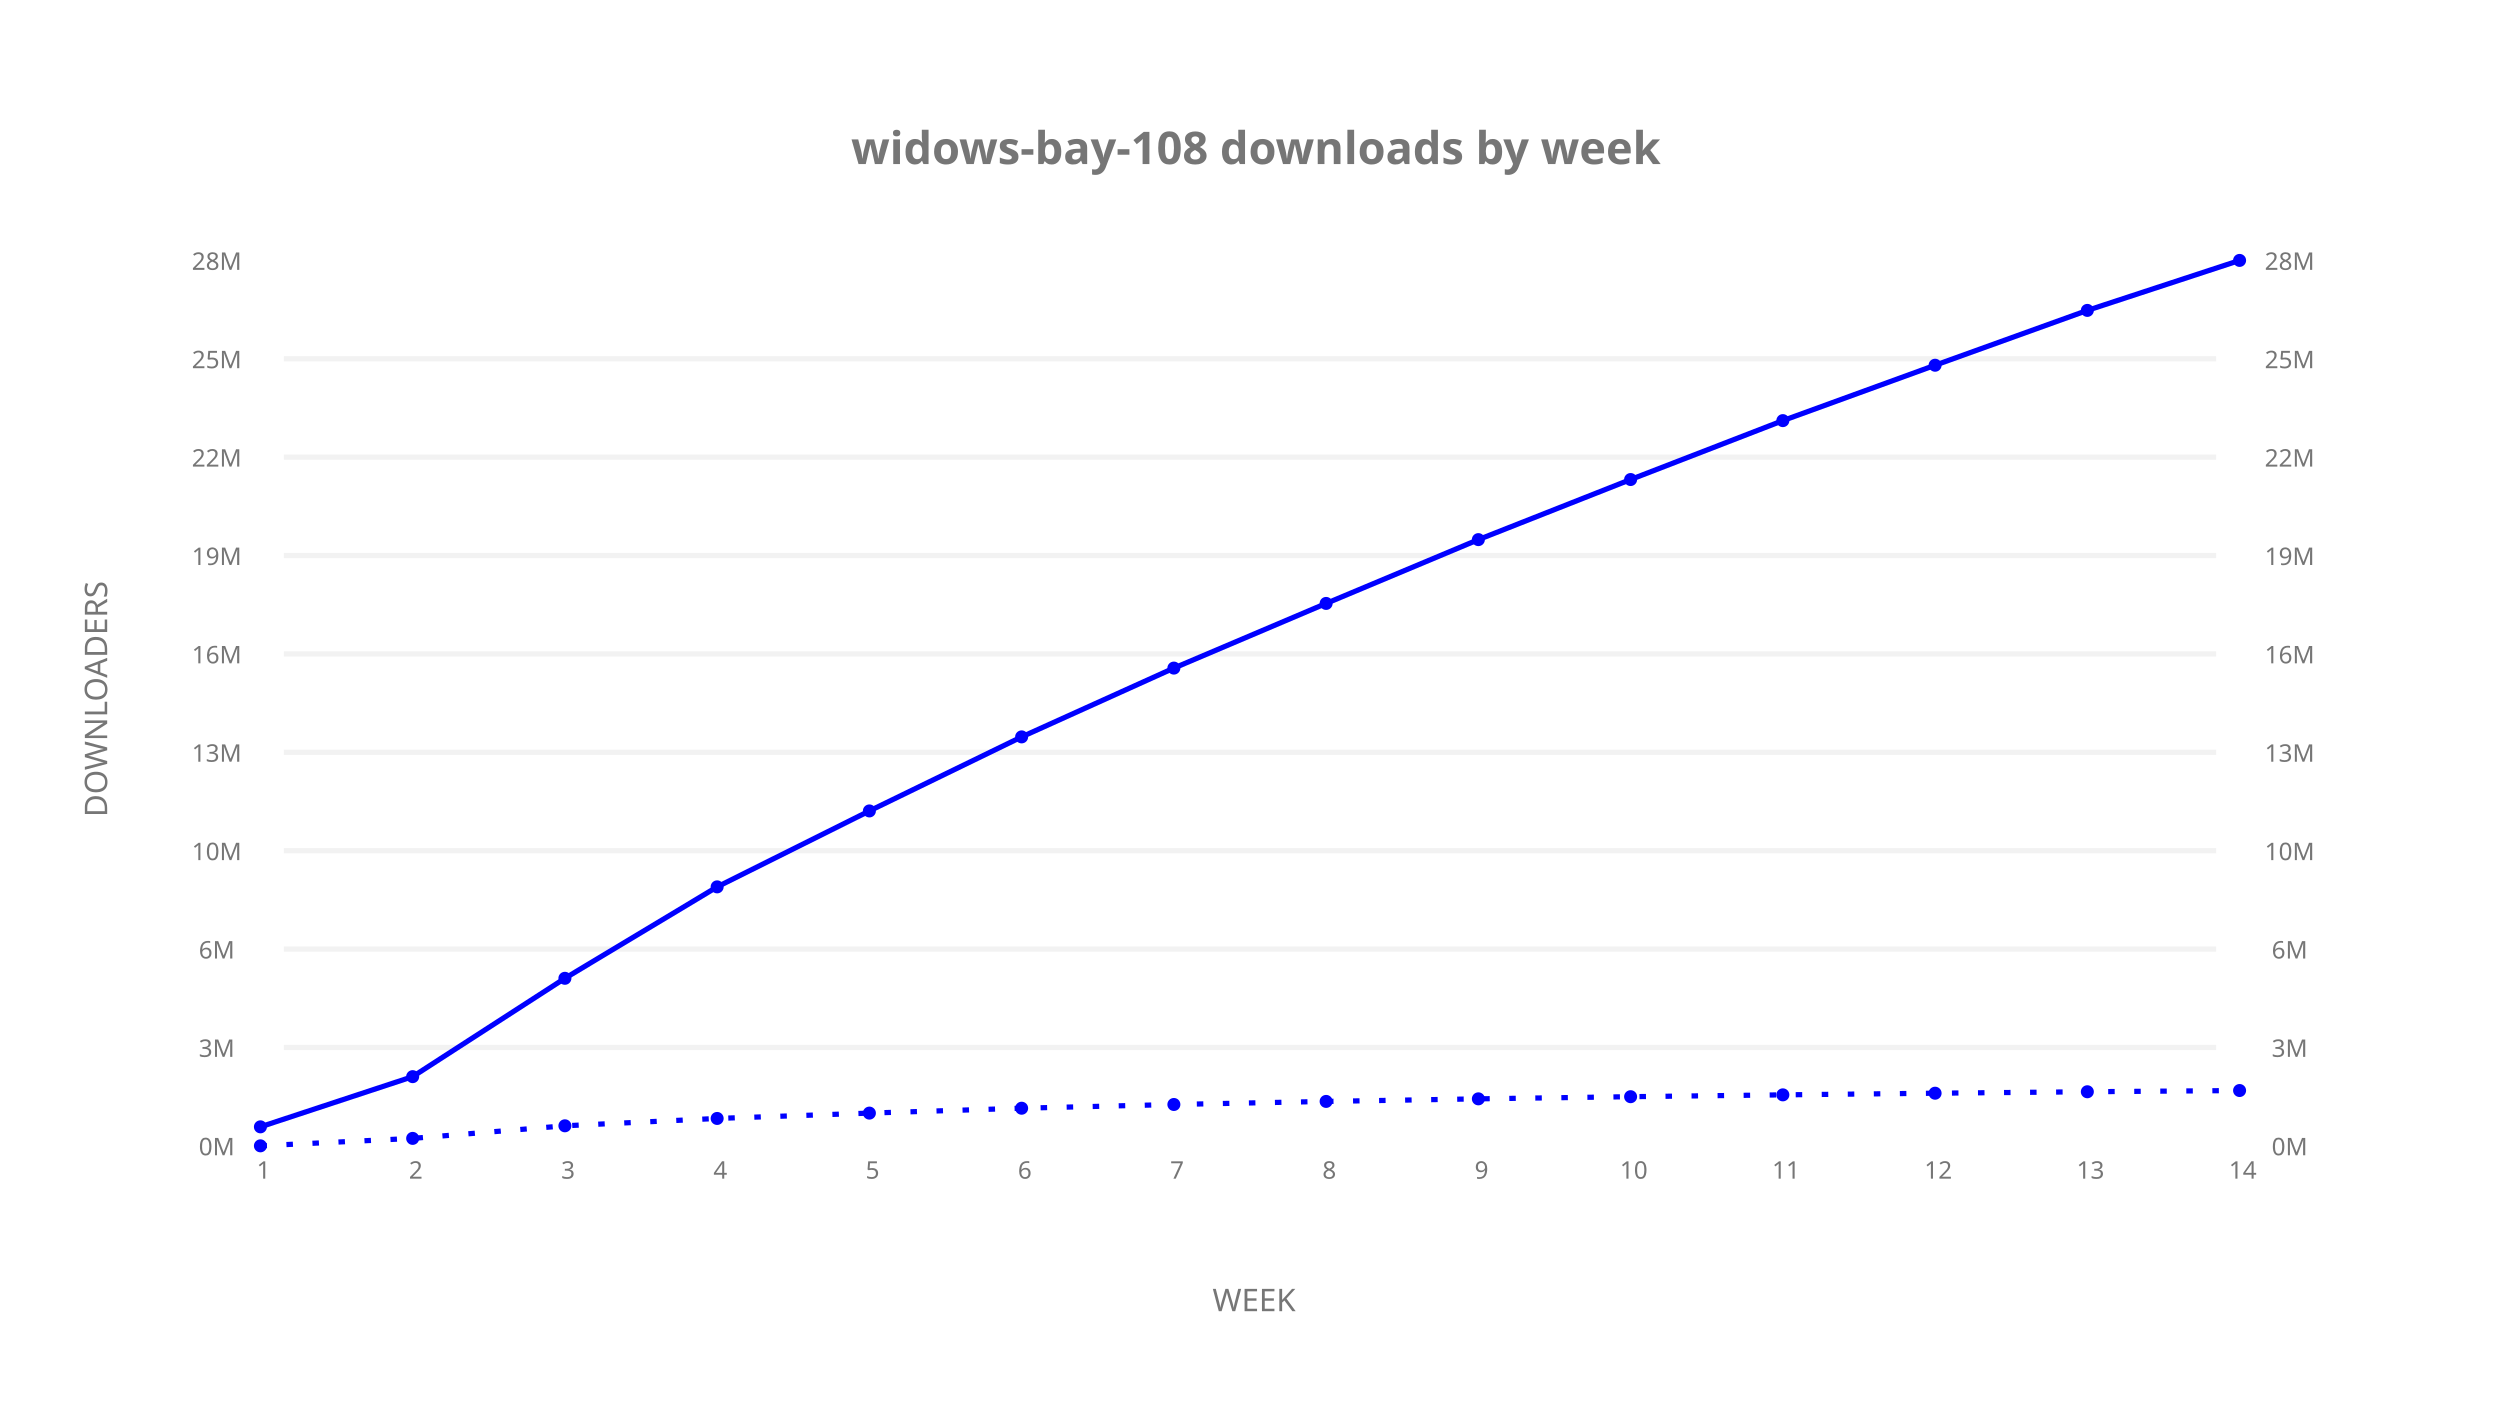
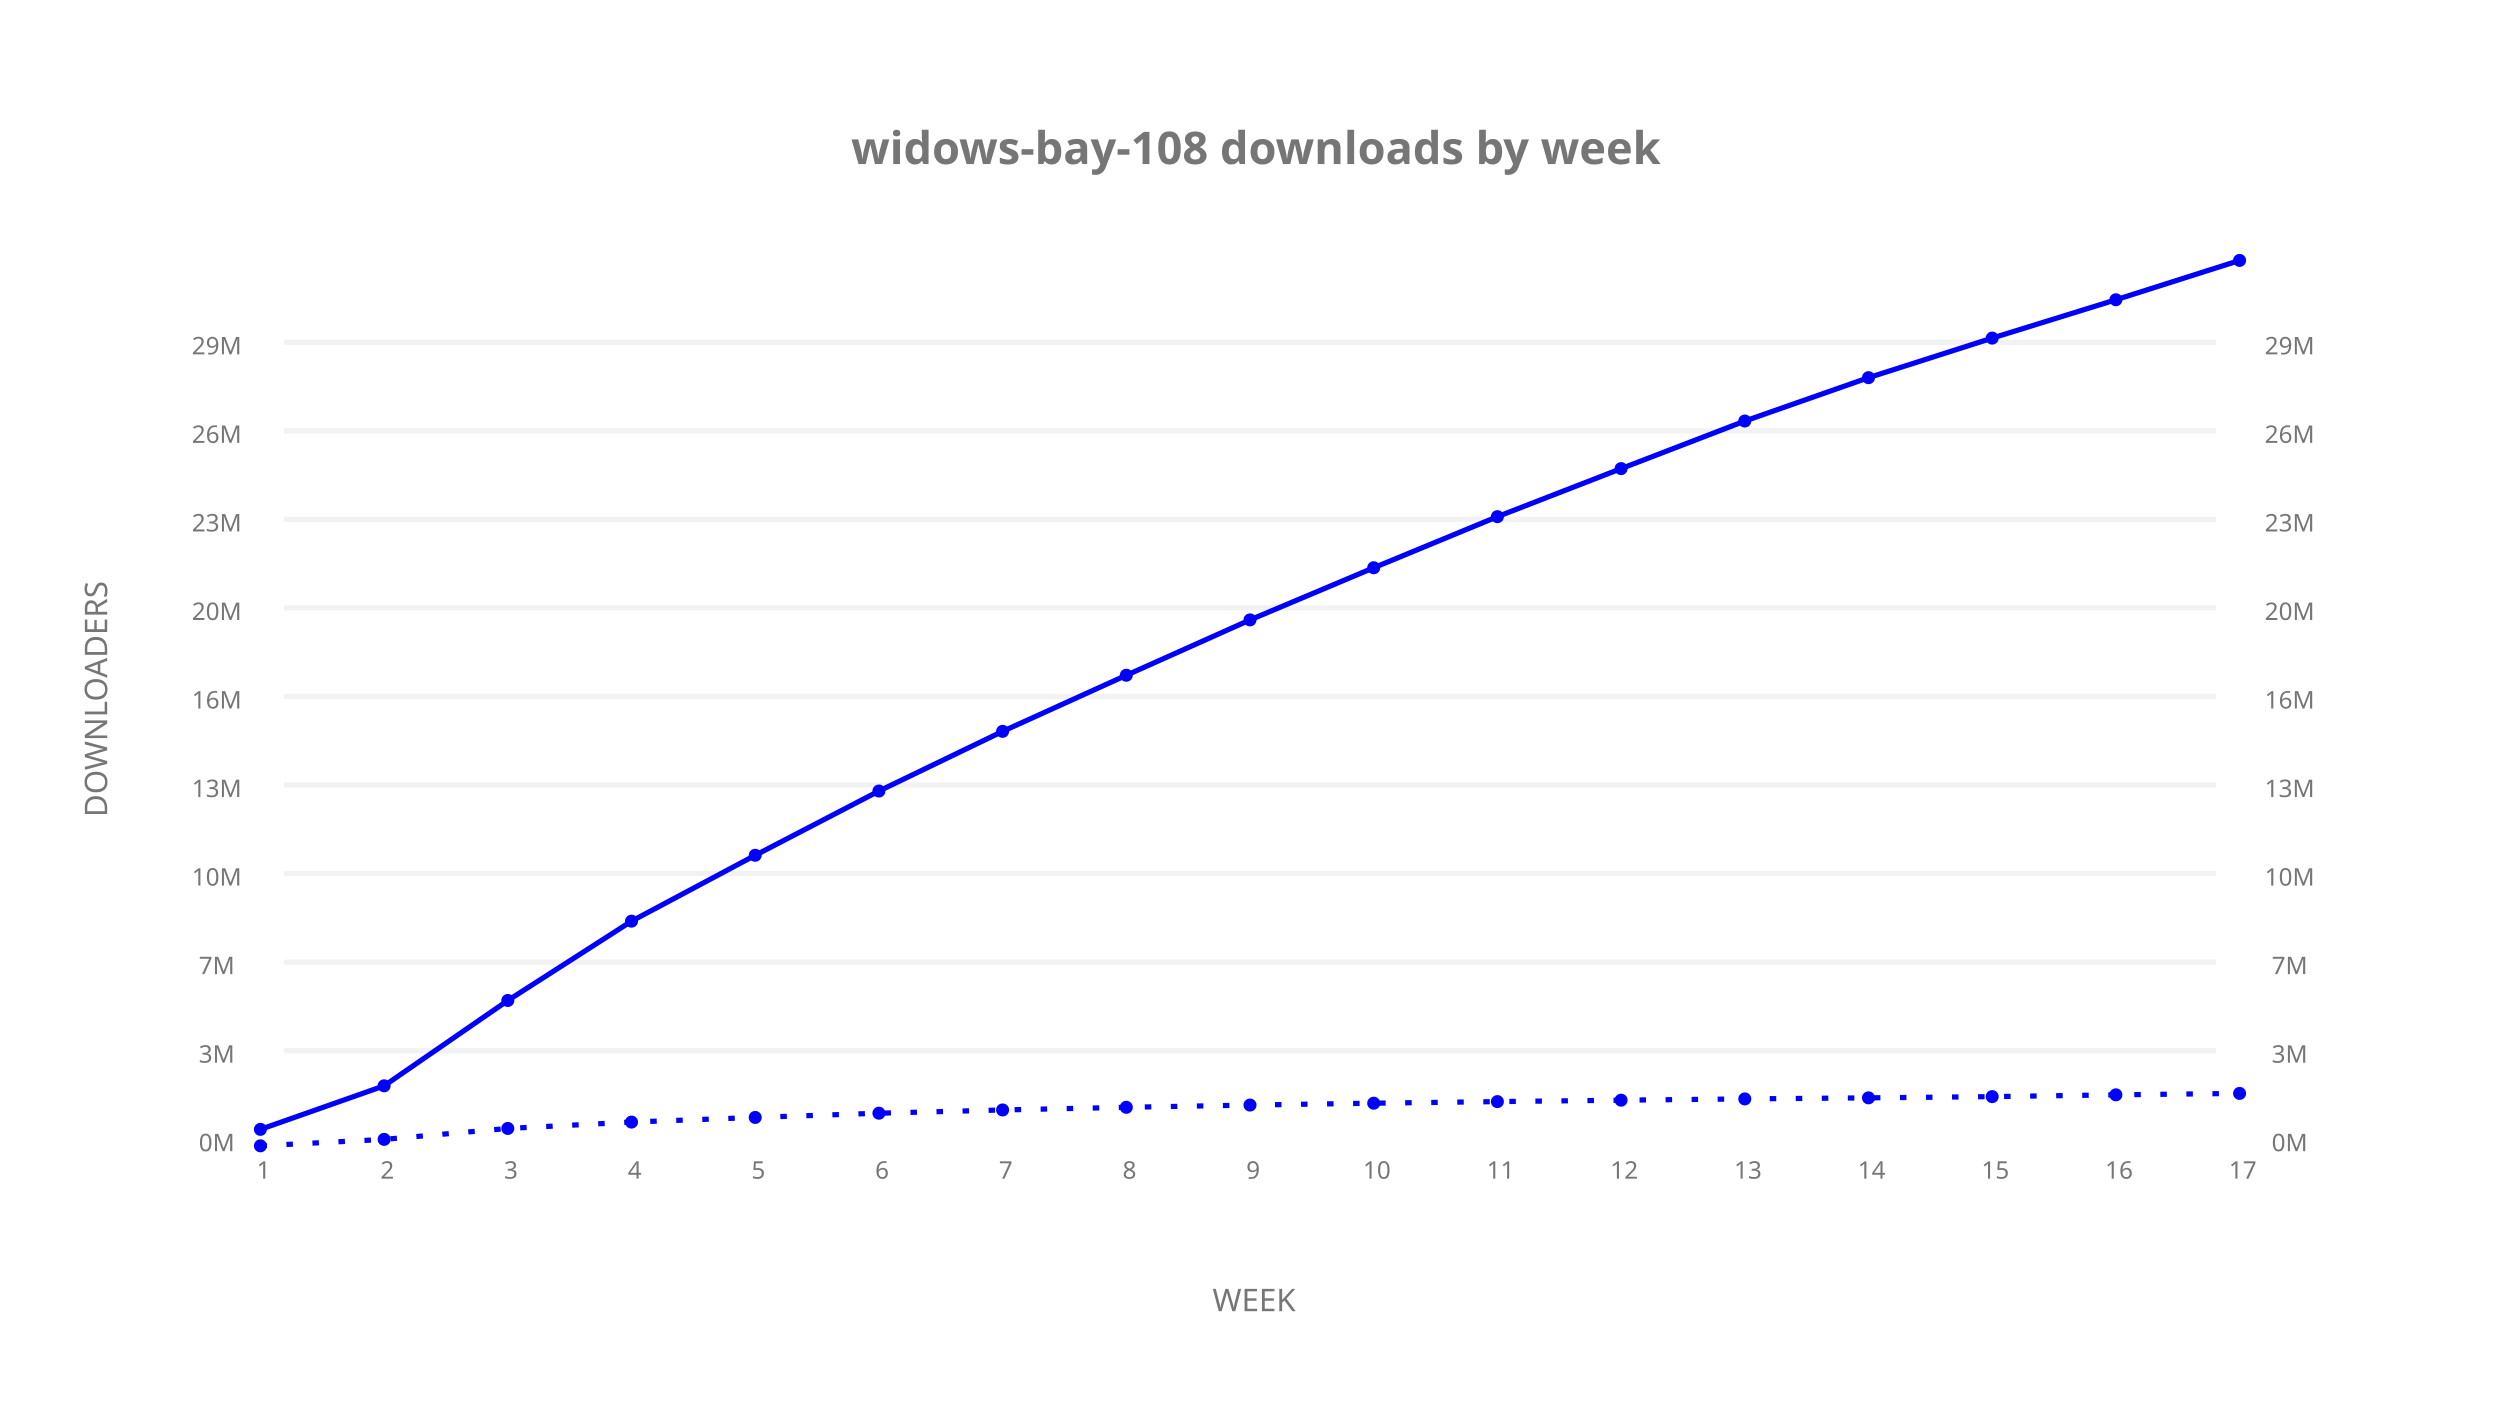
<svg xmlns="http://www.w3.org/2000/svg" xml:space="preserve" id="widows-bay-108-downloads-by-week-widows-bay-108-week" x="0px" y="0px" width="1920px" height="1080px" viewBox="0 0 1920 1080" enable-background="new 0 0 1920 1080" role="img">
  <g id="annotations">
    <text x="960" y="126" font-family="Atkinson Hyperlegible" font-size="26pt" text-anchor="middle" text-align="center" font-weight="600" font-style="normal" style="fill:rgb(118,118,118); fill-opacity:1; stroke:rgb(118,118,118); stroke-opacity:0; stroke-width:0.5"> widows-bay-108 downloads by week</text>
    <g id="axes-lines">
      <text x="960" y="1007" font-family="Atkinson Hyperlegible" font-size="18pt" text-anchor="middle" text-align="center" font-weight="500" font-style="normal" style="fill:rgb(118,118,118); fill-opacity:1; stroke:rgb(118,118,118); stroke-opacity:0; stroke-width:0.5"> WEEK</text>
      <text x="73" y="540" font-family="Atkinson Hyperlegible" font-size="18pt" text-anchor="middle" text-align="center" dominant-baseline="central" font-weight="500" font-style="normal" style="fill:rgb(118,118,118); fill-opacity:1; stroke:rgb(118,118,118); stroke-opacity:0; stroke-width:0.5" transform="rotate(-90,73,540)"> DOWNLOADERS</text>
    </g>
    <g id="tic-y-label-lines">
-       <line x1="218" y1="804.444" x2="1702" y2="804.444" style="fill:rgb(0,0,255); fill-opacity:0; stroke:rgb(242,242,242); stroke-opacity:1; stroke-width:4" />
-       <line x1="218" y1="728.889" x2="1702" y2="728.889" style="fill:rgb(0,0,255); fill-opacity:0; stroke:rgb(242,242,242); stroke-opacity:1; stroke-width:4" />
-       <line x1="218" y1="653.333" x2="1702" y2="653.333" style="fill:rgb(0,0,255); fill-opacity:0; stroke:rgb(242,242,242); stroke-opacity:1; stroke-width:4" />
-       <line x1="218" y1="577.778" x2="1702" y2="577.778" style="fill:rgb(0,0,255); fill-opacity:0; stroke:rgb(242,242,242); stroke-opacity:1; stroke-width:4" />
-       <line x1="218" y1="502.222" x2="1702" y2="502.222" style="fill:rgb(0,0,255); fill-opacity:0; stroke:rgb(242,242,242); stroke-opacity:1; stroke-width:4" />
-       <line x1="218" y1="426.667" x2="1702" y2="426.667" style="fill:rgb(0,0,255); fill-opacity:0; stroke:rgb(242,242,242); stroke-opacity:1; stroke-width:4" />
-       <line x1="218" y1="351.111" x2="1702" y2="351.111" style="fill:rgb(0,0,255); fill-opacity:0; stroke:rgb(242,242,242); stroke-opacity:1; stroke-width:4" />
-       <line x1="218" y1="275.556" x2="1702" y2="275.556" style="fill:rgb(0,0,255); fill-opacity:0; stroke:rgb(242,242,242); stroke-opacity:1; stroke-width:4" />
+       <line x1="218" y1="806.9" x2="1702" y2="806.9" style="fill:rgb(0,0,255); fill-opacity:0; stroke:rgb(242,242,242); stroke-opacity:1; stroke-width:4" />
+       <line x1="218" y1="738.9" x2="1702" y2="738.9" style="fill:rgb(0,0,255); fill-opacity:0; stroke:rgb(242,242,242); stroke-opacity:1; stroke-width:4" />
+       <line x1="218" y1="670.9" x2="1702" y2="670.9" style="fill:rgb(0,0,255); fill-opacity:0; stroke:rgb(242,242,242); stroke-opacity:1; stroke-width:4" />
+       <line x1="218" y1="602.9" x2="1702" y2="602.9" style="fill:rgb(0,0,255); fill-opacity:0; stroke:rgb(242,242,242); stroke-opacity:1; stroke-width:4" />
+       <line x1="218" y1="534.9" x2="1702" y2="534.9" style="fill:rgb(0,0,255); fill-opacity:0; stroke:rgb(242,242,242); stroke-opacity:1; stroke-width:4" />
+       <line x1="218" y1="466.9" x2="1702" y2="466.9" style="fill:rgb(0,0,255); fill-opacity:0; stroke:rgb(242,242,242); stroke-opacity:1; stroke-width:4" />
+       <line x1="218" y1="398.9" x2="1702" y2="398.9" style="fill:rgb(0,0,255); fill-opacity:0; stroke:rgb(242,242,242); stroke-opacity:1; stroke-width:4" />
+       <line x1="218" y1="330.9" x2="1702" y2="330.9" style="fill:rgb(0,0,255); fill-opacity:0; stroke:rgb(242,242,242); stroke-opacity:1; stroke-width:4" />
+       <line x1="218" y1="262.9" x2="1702" y2="262.9" style="fill:rgb(0,0,255); fill-opacity:0; stroke:rgb(242,242,242); stroke-opacity:1; stroke-width:4" />
    </g>
    <g id="tic-x-labels">
      <text x="200" y="898" font-family="Atkinson Hyperlegible" font-size="14pt" text-anchor="middle" text-align="center" dominant-baseline="central" font-weight="400" font-style="normal" style="fill:rgb(118,118,118); fill-opacity:1; stroke:rgb(118,118,118); stroke-opacity:0; stroke-width:0.5"> 1</text>
-       <text x="316.923" y="898" font-family="Atkinson Hyperlegible" font-size="14pt" text-anchor="middle" text-align="center" dominant-baseline="central" font-weight="400" font-style="normal" style="fill:rgb(118,118,118); fill-opacity:1; stroke:rgb(118,118,118); stroke-opacity:0; stroke-width:0.5"> 2</text>
-       <text x="433.846" y="898" font-family="Atkinson Hyperlegible" font-size="14pt" text-anchor="middle" text-align="center" dominant-baseline="central" font-weight="400" font-style="normal" style="fill:rgb(118,118,118); fill-opacity:1; stroke:rgb(118,118,118); stroke-opacity:0; stroke-width:0.5"> 3</text>
-       <text x="550.769" y="898" font-family="Atkinson Hyperlegible" font-size="14pt" text-anchor="middle" text-align="center" dominant-baseline="central" font-weight="400" font-style="normal" style="fill:rgb(118,118,118); fill-opacity:1; stroke:rgb(118,118,118); stroke-opacity:0; stroke-width:0.5"> 4</text>
-       <text x="667.692" y="898" font-family="Atkinson Hyperlegible" font-size="14pt" text-anchor="middle" text-align="center" dominant-baseline="central" font-weight="400" font-style="normal" style="fill:rgb(118,118,118); fill-opacity:1; stroke:rgb(118,118,118); stroke-opacity:0; stroke-width:0.5"> 5</text>
-       <text x="784.615" y="898" font-family="Atkinson Hyperlegible" font-size="14pt" text-anchor="middle" text-align="center" dominant-baseline="central" font-weight="400" font-style="normal" style="fill:rgb(118,118,118); fill-opacity:1; stroke:rgb(118,118,118); stroke-opacity:0; stroke-width:0.5"> 6</text>
-       <text x="901.538" y="898" font-family="Atkinson Hyperlegible" font-size="14pt" text-anchor="middle" text-align="center" dominant-baseline="central" font-weight="400" font-style="normal" style="fill:rgb(118,118,118); fill-opacity:1; stroke:rgb(118,118,118); stroke-opacity:0; stroke-width:0.5"> 7</text>
-       <text x="1018.462" y="898" font-family="Atkinson Hyperlegible" font-size="14pt" text-anchor="middle" text-align="center" dominant-baseline="central" font-weight="400" font-style="normal" style="fill:rgb(118,118,118); fill-opacity:1; stroke:rgb(118,118,118); stroke-opacity:0; stroke-width:0.5"> 8</text>
-       <text x="1135.385" y="898" font-family="Atkinson Hyperlegible" font-size="14pt" text-anchor="middle" text-align="center" dominant-baseline="central" font-weight="400" font-style="normal" style="fill:rgb(118,118,118); fill-opacity:1; stroke:rgb(118,118,118); stroke-opacity:0; stroke-width:0.5"> 9</text>
-       <text x="1252.308" y="898" font-family="Atkinson Hyperlegible" font-size="14pt" text-anchor="middle" text-align="center" dominant-baseline="central" font-weight="400" font-style="normal" style="fill:rgb(118,118,118); fill-opacity:1; stroke:rgb(118,118,118); stroke-opacity:0; stroke-width:0.5"> 10</text>
-       <text x="1369.231" y="898" font-family="Atkinson Hyperlegible" font-size="14pt" text-anchor="middle" text-align="center" dominant-baseline="central" font-weight="400" font-style="normal" style="fill:rgb(118,118,118); fill-opacity:1; stroke:rgb(118,118,118); stroke-opacity:0; stroke-width:0.5"> 11</text>
-       <text x="1486.154" y="898" font-family="Atkinson Hyperlegible" font-size="14pt" text-anchor="middle" text-align="center" dominant-baseline="central" font-weight="400" font-style="normal" style="fill:rgb(118,118,118); fill-opacity:1; stroke:rgb(118,118,118); stroke-opacity:0; stroke-width:0.5"> 12</text>
-       <text x="1603.077" y="898" font-family="Atkinson Hyperlegible" font-size="14pt" text-anchor="middle" text-align="center" dominant-baseline="central" font-weight="400" font-style="normal" style="fill:rgb(118,118,118); fill-opacity:1; stroke:rgb(118,118,118); stroke-opacity:0; stroke-width:0.5"> 13</text>
-       <text x="1720" y="898" font-family="Atkinson Hyperlegible" font-size="14pt" text-anchor="middle" text-align="center" dominant-baseline="central" font-weight="400" font-style="normal" style="fill:rgb(118,118,118); fill-opacity:1; stroke:rgb(118,118,118); stroke-opacity:0; stroke-width:0.5"> 14</text>
+       <text x="295" y="898" font-family="Atkinson Hyperlegible" font-size="14pt" text-anchor="middle" text-align="center" dominant-baseline="central" font-weight="400" font-style="normal" style="fill:rgb(118,118,118); fill-opacity:1; stroke:rgb(118,118,118); stroke-opacity:0; stroke-width:0.5"> 2</text>
+       <text x="390" y="898" font-family="Atkinson Hyperlegible" font-size="14pt" text-anchor="middle" text-align="center" dominant-baseline="central" font-weight="400" font-style="normal" style="fill:rgb(118,118,118); fill-opacity:1; stroke:rgb(118,118,118); stroke-opacity:0; stroke-width:0.5"> 3</text>
+       <text x="485" y="898" font-family="Atkinson Hyperlegible" font-size="14pt" text-anchor="middle" text-align="center" dominant-baseline="central" font-weight="400" font-style="normal" style="fill:rgb(118,118,118); fill-opacity:1; stroke:rgb(118,118,118); stroke-opacity:0; stroke-width:0.5"> 4</text>
+       <text x="580" y="898" font-family="Atkinson Hyperlegible" font-size="14pt" text-anchor="middle" text-align="center" dominant-baseline="central" font-weight="400" font-style="normal" style="fill:rgb(118,118,118); fill-opacity:1; stroke:rgb(118,118,118); stroke-opacity:0; stroke-width:0.5"> 5</text>
+       <text x="675" y="898" font-family="Atkinson Hyperlegible" font-size="14pt" text-anchor="middle" text-align="center" dominant-baseline="central" font-weight="400" font-style="normal" style="fill:rgb(118,118,118); fill-opacity:1; stroke:rgb(118,118,118); stroke-opacity:0; stroke-width:0.5"> 6</text>
+       <text x="770" y="898" font-family="Atkinson Hyperlegible" font-size="14pt" text-anchor="middle" text-align="center" dominant-baseline="central" font-weight="400" font-style="normal" style="fill:rgb(118,118,118); fill-opacity:1; stroke:rgb(118,118,118); stroke-opacity:0; stroke-width:0.5"> 7</text>
+       <text x="865" y="898" font-family="Atkinson Hyperlegible" font-size="14pt" text-anchor="middle" text-align="center" dominant-baseline="central" font-weight="400" font-style="normal" style="fill:rgb(118,118,118); fill-opacity:1; stroke:rgb(118,118,118); stroke-opacity:0; stroke-width:0.5"> 8</text>
+       <text x="960" y="898" font-family="Atkinson Hyperlegible" font-size="14pt" text-anchor="middle" text-align="center" dominant-baseline="central" font-weight="400" font-style="normal" style="fill:rgb(118,118,118); fill-opacity:1; stroke:rgb(118,118,118); stroke-opacity:0; stroke-width:0.5"> 9</text>
+       <text x="1055" y="898" font-family="Atkinson Hyperlegible" font-size="14pt" text-anchor="middle" text-align="center" dominant-baseline="central" font-weight="400" font-style="normal" style="fill:rgb(118,118,118); fill-opacity:1; stroke:rgb(118,118,118); stroke-opacity:0; stroke-width:0.5"> 10</text>
+       <text x="1150" y="898" font-family="Atkinson Hyperlegible" font-size="14pt" text-anchor="middle" text-align="center" dominant-baseline="central" font-weight="400" font-style="normal" style="fill:rgb(118,118,118); fill-opacity:1; stroke:rgb(118,118,118); stroke-opacity:0; stroke-width:0.5"> 11</text>
+       <text x="1245" y="898" font-family="Atkinson Hyperlegible" font-size="14pt" text-anchor="middle" text-align="center" dominant-baseline="central" font-weight="400" font-style="normal" style="fill:rgb(118,118,118); fill-opacity:1; stroke:rgb(118,118,118); stroke-opacity:0; stroke-width:0.5"> 12</text>
+       <text x="1340" y="898" font-family="Atkinson Hyperlegible" font-size="14pt" text-anchor="middle" text-align="center" dominant-baseline="central" font-weight="400" font-style="normal" style="fill:rgb(118,118,118); fill-opacity:1; stroke:rgb(118,118,118); stroke-opacity:0; stroke-width:0.5"> 13</text>
+       <text x="1435" y="898" font-family="Atkinson Hyperlegible" font-size="14pt" text-anchor="middle" text-align="center" dominant-baseline="central" font-weight="400" font-style="normal" style="fill:rgb(118,118,118); fill-opacity:1; stroke:rgb(118,118,118); stroke-opacity:0; stroke-width:0.5"> 14</text>
+       <text x="1530" y="898" font-family="Atkinson Hyperlegible" font-size="14pt" text-anchor="middle" text-align="center" dominant-baseline="central" font-weight="400" font-style="normal" style="fill:rgb(118,118,118); fill-opacity:1; stroke:rgb(118,118,118); stroke-opacity:0; stroke-width:0.5"> 15</text>
+       <text x="1625" y="898" font-family="Atkinson Hyperlegible" font-size="14pt" text-anchor="middle" text-align="center" dominant-baseline="central" font-weight="400" font-style="normal" style="fill:rgb(118,118,118); fill-opacity:1; stroke:rgb(118,118,118); stroke-opacity:0; stroke-width:0.5"> 16</text>
+       <text x="1720" y="898" font-family="Atkinson Hyperlegible" font-size="14pt" text-anchor="middle" text-align="center" dominant-baseline="central" font-weight="400" font-style="normal" style="fill:rgb(118,118,118); fill-opacity:1; stroke:rgb(118,118,118); stroke-opacity:0; stroke-width:0.5"> 17</text>
    </g>
    <g id="tic-y-labels">
-       <text x="164" y="880" font-family="Atkinson Hyperlegible" font-size="14pt" text-anchor="middle" text-align="center" dominant-baseline="central" font-weight="400" font-style="normal" style="fill:rgb(118,118,118); fill-opacity:1; stroke:rgb(118,118,118); stroke-opacity:0; stroke-width:0.5"> 0M</text>
-       <text x="1756" y="880" font-family="Atkinson Hyperlegible" font-size="14pt" text-anchor="middle" text-align="center" dominant-baseline="central" font-weight="400" font-style="normal" style="fill:rgb(118,118,118); fill-opacity:1; stroke:rgb(118,118,118); stroke-opacity:0; stroke-width:0.5"> 0M</text>
-       <text x="164" y="804.444" font-family="Atkinson Hyperlegible" font-size="14pt" text-anchor="middle" text-align="center" dominant-baseline="central" font-weight="400" font-style="normal" style="fill:rgb(118,118,118); fill-opacity:1; stroke:rgb(118,118,118); stroke-opacity:0; stroke-width:0.5"> 3M</text>
-       <text x="1756" y="804.444" font-family="Atkinson Hyperlegible" font-size="14pt" text-anchor="middle" text-align="center" dominant-baseline="central" font-weight="400" font-style="normal" style="fill:rgb(118,118,118); fill-opacity:1; stroke:rgb(118,118,118); stroke-opacity:0; stroke-width:0.5"> 3M</text>
-       <text x="164" y="728.889" font-family="Atkinson Hyperlegible" font-size="14pt" text-anchor="middle" text-align="center" dominant-baseline="central" font-weight="400" font-style="normal" style="fill:rgb(118,118,118); fill-opacity:1; stroke:rgb(118,118,118); stroke-opacity:0; stroke-width:0.5"> 6M</text>
-       <text x="1756" y="728.889" font-family="Atkinson Hyperlegible" font-size="14pt" text-anchor="middle" text-align="center" dominant-baseline="central" font-weight="400" font-style="normal" style="fill:rgb(118,118,118); fill-opacity:1; stroke:rgb(118,118,118); stroke-opacity:0; stroke-width:0.5"> 6M</text>
-       <text x="164" y="653.333" font-family="Atkinson Hyperlegible" font-size="14pt" text-anchor="middle" text-align="center" dominant-baseline="central" font-weight="400" font-style="normal" style="fill:rgb(118,118,118); fill-opacity:1; stroke:rgb(118,118,118); stroke-opacity:0; stroke-width:0.5"> 10M</text>
-       <text x="1756" y="653.333" font-family="Atkinson Hyperlegible" font-size="14pt" text-anchor="middle" text-align="center" dominant-baseline="central" font-weight="400" font-style="normal" style="fill:rgb(118,118,118); fill-opacity:1; stroke:rgb(118,118,118); stroke-opacity:0; stroke-width:0.5"> 10M</text>
-       <text x="164" y="577.778" font-family="Atkinson Hyperlegible" font-size="14pt" text-anchor="middle" text-align="center" dominant-baseline="central" font-weight="400" font-style="normal" style="fill:rgb(118,118,118); fill-opacity:1; stroke:rgb(118,118,118); stroke-opacity:0; stroke-width:0.5"> 13M</text>
-       <text x="1756" y="577.778" font-family="Atkinson Hyperlegible" font-size="14pt" text-anchor="middle" text-align="center" dominant-baseline="central" font-weight="400" font-style="normal" style="fill:rgb(118,118,118); fill-opacity:1; stroke:rgb(118,118,118); stroke-opacity:0; stroke-width:0.5"> 13M</text>
-       <text x="164" y="502.222" font-family="Atkinson Hyperlegible" font-size="14pt" text-anchor="middle" text-align="center" dominant-baseline="central" font-weight="400" font-style="normal" style="fill:rgb(118,118,118); fill-opacity:1; stroke:rgb(118,118,118); stroke-opacity:0; stroke-width:0.5"> 16M</text>
-       <text x="1756" y="502.222" font-family="Atkinson Hyperlegible" font-size="14pt" text-anchor="middle" text-align="center" dominant-baseline="central" font-weight="400" font-style="normal" style="fill:rgb(118,118,118); fill-opacity:1; stroke:rgb(118,118,118); stroke-opacity:0; stroke-width:0.5"> 16M</text>
-       <text x="164" y="426.667" font-family="Atkinson Hyperlegible" font-size="14pt" text-anchor="middle" text-align="center" dominant-baseline="central" font-weight="400" font-style="normal" style="fill:rgb(118,118,118); fill-opacity:1; stroke:rgb(118,118,118); stroke-opacity:0; stroke-width:0.5"> 19M</text>
-       <text x="1756" y="426.667" font-family="Atkinson Hyperlegible" font-size="14pt" text-anchor="middle" text-align="center" dominant-baseline="central" font-weight="400" font-style="normal" style="fill:rgb(118,118,118); fill-opacity:1; stroke:rgb(118,118,118); stroke-opacity:0; stroke-width:0.5"> 19M</text>
-       <text x="164" y="351.111" font-family="Atkinson Hyperlegible" font-size="14pt" text-anchor="middle" text-align="center" dominant-baseline="central" font-weight="400" font-style="normal" style="fill:rgb(118,118,118); fill-opacity:1; stroke:rgb(118,118,118); stroke-opacity:0; stroke-width:0.5"> 22M</text>
-       <text x="1756" y="351.111" font-family="Atkinson Hyperlegible" font-size="14pt" text-anchor="middle" text-align="center" dominant-baseline="central" font-weight="400" font-style="normal" style="fill:rgb(118,118,118); fill-opacity:1; stroke:rgb(118,118,118); stroke-opacity:0; stroke-width:0.5"> 22M</text>
-       <text x="164" y="275.556" font-family="Atkinson Hyperlegible" font-size="14pt" text-anchor="middle" text-align="center" dominant-baseline="central" font-weight="400" font-style="normal" style="fill:rgb(118,118,118); fill-opacity:1; stroke:rgb(118,118,118); stroke-opacity:0; stroke-width:0.5"> 25M</text>
-       <text x="1756" y="275.556" font-family="Atkinson Hyperlegible" font-size="14pt" text-anchor="middle" text-align="center" dominant-baseline="central" font-weight="400" font-style="normal" style="fill:rgb(118,118,118); fill-opacity:1; stroke:rgb(118,118,118); stroke-opacity:0; stroke-width:0.5"> 25M</text>
-       <text x="164" y="200" font-family="Atkinson Hyperlegible" font-size="14pt" text-anchor="middle" text-align="center" dominant-baseline="central" font-weight="400" font-style="normal" style="fill:rgb(118,118,118); fill-opacity:1; stroke:rgb(118,118,118); stroke-opacity:0; stroke-width:0.5"> 28M</text>
-       <text x="1756" y="200" font-family="Atkinson Hyperlegible" font-size="14pt" text-anchor="middle" text-align="center" dominant-baseline="central" font-weight="400" font-style="normal" style="fill:rgb(118,118,118); fill-opacity:1; stroke:rgb(118,118,118); stroke-opacity:0; stroke-width:0.5"> 28M</text>
+       <text x="164" y="876.9" font-family="Atkinson Hyperlegible" font-size="14pt" text-anchor="middle" text-align="center" dominant-baseline="central" font-weight="400" font-style="normal" style="fill:rgb(118,118,118); fill-opacity:1; stroke:rgb(118,118,118); stroke-opacity:0; stroke-width:0.5"> 0M</text>
+       <text x="1756" y="876.9" font-family="Atkinson Hyperlegible" font-size="14pt" text-anchor="middle" text-align="center" dominant-baseline="central" font-weight="400" font-style="normal" style="fill:rgb(118,118,118); fill-opacity:1; stroke:rgb(118,118,118); stroke-opacity:0; stroke-width:0.5"> 0M</text>
+       <text x="164" y="808.9" font-family="Atkinson Hyperlegible" font-size="14pt" text-anchor="middle" text-align="center" dominant-baseline="central" font-weight="400" font-style="normal" style="fill:rgb(118,118,118); fill-opacity:1; stroke:rgb(118,118,118); stroke-opacity:0; stroke-width:0.5"> 3M</text>
+       <text x="1756" y="808.9" font-family="Atkinson Hyperlegible" font-size="14pt" text-anchor="middle" text-align="center" dominant-baseline="central" font-weight="400" font-style="normal" style="fill:rgb(118,118,118); fill-opacity:1; stroke:rgb(118,118,118); stroke-opacity:0; stroke-width:0.5"> 3M</text>
+       <text x="164" y="740.9" font-family="Atkinson Hyperlegible" font-size="14pt" text-anchor="middle" text-align="center" dominant-baseline="central" font-weight="400" font-style="normal" style="fill:rgb(118,118,118); fill-opacity:1; stroke:rgb(118,118,118); stroke-opacity:0; stroke-width:0.5"> 7M</text>
+       <text x="1756" y="740.9" font-family="Atkinson Hyperlegible" font-size="14pt" text-anchor="middle" text-align="center" dominant-baseline="central" font-weight="400" font-style="normal" style="fill:rgb(118,118,118); fill-opacity:1; stroke:rgb(118,118,118); stroke-opacity:0; stroke-width:0.5"> 7M</text>
+       <text x="164" y="672.9" font-family="Atkinson Hyperlegible" font-size="14pt" text-anchor="middle" text-align="center" dominant-baseline="central" font-weight="400" font-style="normal" style="fill:rgb(118,118,118); fill-opacity:1; stroke:rgb(118,118,118); stroke-opacity:0; stroke-width:0.5"> 10M</text>
+       <text x="1756" y="672.9" font-family="Atkinson Hyperlegible" font-size="14pt" text-anchor="middle" text-align="center" dominant-baseline="central" font-weight="400" font-style="normal" style="fill:rgb(118,118,118); fill-opacity:1; stroke:rgb(118,118,118); stroke-opacity:0; stroke-width:0.5"> 10M</text>
+       <text x="164" y="604.9" font-family="Atkinson Hyperlegible" font-size="14pt" text-anchor="middle" text-align="center" dominant-baseline="central" font-weight="400" font-style="normal" style="fill:rgb(118,118,118); fill-opacity:1; stroke:rgb(118,118,118); stroke-opacity:0; stroke-width:0.5"> 13M</text>
+       <text x="1756" y="604.9" font-family="Atkinson Hyperlegible" font-size="14pt" text-anchor="middle" text-align="center" dominant-baseline="central" font-weight="400" font-style="normal" style="fill:rgb(118,118,118); fill-opacity:1; stroke:rgb(118,118,118); stroke-opacity:0; stroke-width:0.5"> 13M</text>
+       <text x="164" y="536.9" font-family="Atkinson Hyperlegible" font-size="14pt" text-anchor="middle" text-align="center" dominant-baseline="central" font-weight="400" font-style="normal" style="fill:rgb(118,118,118); fill-opacity:1; stroke:rgb(118,118,118); stroke-opacity:0; stroke-width:0.5"> 16M</text>
+       <text x="1756" y="536.9" font-family="Atkinson Hyperlegible" font-size="14pt" text-anchor="middle" text-align="center" dominant-baseline="central" font-weight="400" font-style="normal" style="fill:rgb(118,118,118); fill-opacity:1; stroke:rgb(118,118,118); stroke-opacity:0; stroke-width:0.5"> 16M</text>
+       <text x="164" y="468.9" font-family="Atkinson Hyperlegible" font-size="14pt" text-anchor="middle" text-align="center" dominant-baseline="central" font-weight="400" font-style="normal" style="fill:rgb(118,118,118); fill-opacity:1; stroke:rgb(118,118,118); stroke-opacity:0; stroke-width:0.5"> 20M</text>
+       <text x="1756" y="468.9" font-family="Atkinson Hyperlegible" font-size="14pt" text-anchor="middle" text-align="center" dominant-baseline="central" font-weight="400" font-style="normal" style="fill:rgb(118,118,118); fill-opacity:1; stroke:rgb(118,118,118); stroke-opacity:0; stroke-width:0.5"> 20M</text>
+       <text x="164" y="400.9" font-family="Atkinson Hyperlegible" font-size="14pt" text-anchor="middle" text-align="center" dominant-baseline="central" font-weight="400" font-style="normal" style="fill:rgb(118,118,118); fill-opacity:1; stroke:rgb(118,118,118); stroke-opacity:0; stroke-width:0.5"> 23M</text>
+       <text x="1756" y="400.9" font-family="Atkinson Hyperlegible" font-size="14pt" text-anchor="middle" text-align="center" dominant-baseline="central" font-weight="400" font-style="normal" style="fill:rgb(118,118,118); fill-opacity:1; stroke:rgb(118,118,118); stroke-opacity:0; stroke-width:0.5"> 23M</text>
+       <text x="164" y="332.9" font-family="Atkinson Hyperlegible" font-size="14pt" text-anchor="middle" text-align="center" dominant-baseline="central" font-weight="400" font-style="normal" style="fill:rgb(118,118,118); fill-opacity:1; stroke:rgb(118,118,118); stroke-opacity:0; stroke-width:0.5"> 26M</text>
+       <text x="1756" y="332.9" font-family="Atkinson Hyperlegible" font-size="14pt" text-anchor="middle" text-align="center" dominant-baseline="central" font-weight="400" font-style="normal" style="fill:rgb(118,118,118); fill-opacity:1; stroke:rgb(118,118,118); stroke-opacity:0; stroke-width:0.5"> 26M</text>
+       <text x="164" y="264.9" font-family="Atkinson Hyperlegible" font-size="14pt" text-anchor="middle" text-align="center" dominant-baseline="central" font-weight="400" font-style="normal" style="fill:rgb(118,118,118); fill-opacity:1; stroke:rgb(118,118,118); stroke-opacity:0; stroke-width:0.5"> 29M</text>
+       <text x="1756" y="264.9" font-family="Atkinson Hyperlegible" font-size="14pt" text-anchor="middle" text-align="center" dominant-baseline="central" font-weight="400" font-style="normal" style="fill:rgb(118,118,118); fill-opacity:1; stroke:rgb(118,118,118); stroke-opacity:0; stroke-width:0.5"> 29M</text>
    </g>
  </g>
  <g id="polyline-widows-bay-108 downloads by week">
-     <polyline points="200,865.413 316.923,826.867 433.846,751.336 550.769,681.115 667.692,622.799 784.615,565.929 901.538,513.097 1018.46,463.434 1135.38,414.431 1252.31,368.278 1369.23,323.037 1486.15,280.505 1603.08,238.389 1720,200 " style="fill:rgb(0,0,255); fill-opacity:0; stroke:rgb(0,0,255); stroke-opacity:1; stroke-width:4" />
+     <polyline points="200,867.345 295,833.903 390,768.374 485,707.45 580,656.857 675,607.518 770,561.682 865,518.595 960,476.081 1055,436.038 1150,396.789 1245,359.888 1340,323.349 1435,290.044 1530,259.653 1625,230.215 1720,200 " style="fill:rgb(0,0,255); fill-opacity:0; stroke:rgb(0,0,255); stroke-opacity:1; stroke-width:4" />
  </g>
  <g id="markers-widows-bay-108 downloads by week">
-     <circle cx="200" cy="865.413" r="5" style="fill:rgb(0,0,255); fill-opacity:1; stroke:rgb(0,0,255); stroke-opacity:0; stroke-width:4">
+     <circle cx="200" cy="867.345" r="5" style="fill:rgb(0,0,255); fill-opacity:1; stroke:rgb(0,0,255); stroke-opacity:0; stroke-width:4">
</circle>
-     <circle cx="316.923" cy="826.867" r="5" style="fill:rgb(0,0,255); fill-opacity:1; stroke:rgb(0,0,255); stroke-opacity:0; stroke-width:4">
+     <circle cx="295" cy="833.903" r="5" style="fill:rgb(0,0,255); fill-opacity:1; stroke:rgb(0,0,255); stroke-opacity:0; stroke-width:4">
</circle>
-     <circle cx="433.846" cy="751.336" r="5" style="fill:rgb(0,0,255); fill-opacity:1; stroke:rgb(0,0,255); stroke-opacity:0; stroke-width:4">
+     <circle cx="390" cy="768.374" r="5" style="fill:rgb(0,0,255); fill-opacity:1; stroke:rgb(0,0,255); stroke-opacity:0; stroke-width:4">
</circle>
-     <circle cx="550.769" cy="681.115" r="5" style="fill:rgb(0,0,255); fill-opacity:1; stroke:rgb(0,0,255); stroke-opacity:0; stroke-width:4">
+     <circle cx="485" cy="707.45" r="5" style="fill:rgb(0,0,255); fill-opacity:1; stroke:rgb(0,0,255); stroke-opacity:0; stroke-width:4">
</circle>
-     <circle cx="667.692" cy="622.799" r="5" style="fill:rgb(0,0,255); fill-opacity:1; stroke:rgb(0,0,255); stroke-opacity:0; stroke-width:4">
+     <circle cx="580" cy="656.857" r="5" style="fill:rgb(0,0,255); fill-opacity:1; stroke:rgb(0,0,255); stroke-opacity:0; stroke-width:4">
</circle>
-     <circle cx="784.615" cy="565.929" r="5" style="fill:rgb(0,0,255); fill-opacity:1; stroke:rgb(0,0,255); stroke-opacity:0; stroke-width:4">
+     <circle cx="675" cy="607.518" r="5" style="fill:rgb(0,0,255); fill-opacity:1; stroke:rgb(0,0,255); stroke-opacity:0; stroke-width:4">
</circle>
-     <circle cx="901.538" cy="513.097" r="5" style="fill:rgb(0,0,255); fill-opacity:1; stroke:rgb(0,0,255); stroke-opacity:0; stroke-width:4">
+     <circle cx="770" cy="561.682" r="5" style="fill:rgb(0,0,255); fill-opacity:1; stroke:rgb(0,0,255); stroke-opacity:0; stroke-width:4">
</circle>
-     <circle cx="1018.462" cy="463.434" r="5" style="fill:rgb(0,0,255); fill-opacity:1; stroke:rgb(0,0,255); stroke-opacity:0; stroke-width:4">
+     <circle cx="865" cy="518.595" r="5" style="fill:rgb(0,0,255); fill-opacity:1; stroke:rgb(0,0,255); stroke-opacity:0; stroke-width:4">
</circle>
-     <circle cx="1135.385" cy="414.431" r="5" style="fill:rgb(0,0,255); fill-opacity:1; stroke:rgb(0,0,255); stroke-opacity:0; stroke-width:4">
+     <circle cx="960" cy="476.081" r="5" style="fill:rgb(0,0,255); fill-opacity:1; stroke:rgb(0,0,255); stroke-opacity:0; stroke-width:4">
</circle>
-     <circle cx="1252.308" cy="368.278" r="5" style="fill:rgb(0,0,255); fill-opacity:1; stroke:rgb(0,0,255); stroke-opacity:0; stroke-width:4">
+     <circle cx="1055" cy="436.038" r="5" style="fill:rgb(0,0,255); fill-opacity:1; stroke:rgb(0,0,255); stroke-opacity:0; stroke-width:4">
</circle>
-     <circle cx="1369.231" cy="323.037" r="5" style="fill:rgb(0,0,255); fill-opacity:1; stroke:rgb(0,0,255); stroke-opacity:0; stroke-width:4">
+     <circle cx="1150" cy="396.789" r="5" style="fill:rgb(0,0,255); fill-opacity:1; stroke:rgb(0,0,255); stroke-opacity:0; stroke-width:4">
</circle>
-     <circle cx="1486.154" cy="280.505" r="5" style="fill:rgb(0,0,255); fill-opacity:1; stroke:rgb(0,0,255); stroke-opacity:0; stroke-width:4">
+     <circle cx="1245" cy="359.888" r="5" style="fill:rgb(0,0,255); fill-opacity:1; stroke:rgb(0,0,255); stroke-opacity:0; stroke-width:4">
</circle>
-     <circle cx="1603.077" cy="238.389" r="5" style="fill:rgb(0,0,255); fill-opacity:1; stroke:rgb(0,0,255); stroke-opacity:0; stroke-width:4">
+     <circle cx="1340" cy="323.349" r="5" style="fill:rgb(0,0,255); fill-opacity:1; stroke:rgb(0,0,255); stroke-opacity:0; stroke-width:4">
+ </circle>
+     <circle cx="1435" cy="290.044" r="5" style="fill:rgb(0,0,255); fill-opacity:1; stroke:rgb(0,0,255); stroke-opacity:0; stroke-width:4">
+ </circle>
+     <circle cx="1530" cy="259.653" r="5" style="fill:rgb(0,0,255); fill-opacity:1; stroke:rgb(0,0,255); stroke-opacity:0; stroke-width:4">
+ </circle>
+     <circle cx="1625" cy="230.215" r="5" style="fill:rgb(0,0,255); fill-opacity:1; stroke:rgb(0,0,255); stroke-opacity:0; stroke-width:4">
</circle>
    <circle cx="1720" cy="200" r="5" style="fill:rgb(0,0,255); fill-opacity:1; stroke:rgb(0,0,255); stroke-opacity:0; stroke-width:4">
</circle>
  </g>
  <g id="polyline-widows-bay-108 downloads by week uploaders">
-     <polyline points="200,880 316.923,874.283 433.846,864.613 550.769,858.973 667.692,854.865 784.615,851.118 901.538,848.245 1018.46,845.89 1135.38,843.913 1252.31,842.26 1369.23,840.846 1486.15,839.589 1603.08,838.47 1720,837.522 " stroke-dasharray="5 15" style="fill:rgb(0,0,255); fill-opacity:0; stroke:rgb(0,0,255); stroke-opacity:1; stroke-width:4" />
+     <polyline points="200,880 295,875.04 390,866.65 485,861.757 580,858.193 675,854.943 770,852.45 865,850.407 960,848.691 1055,847.257 1150,846.03 1245,844.94 1340,843.97 1435,843.147 1530,842.211 1625,840.834 1720,839.732 " stroke-dasharray="5 15" style="fill:rgb(0,0,255); fill-opacity:0; stroke:rgb(0,0,255); stroke-opacity:1; stroke-width:4" />
  </g>
  <g id="markers-widows-bay-108 downloads by week uploaders">
    <circle cx="200" cy="880" r="5" style="fill:rgb(0,0,255); fill-opacity:1; stroke:rgb(0,0,255); stroke-opacity:0; stroke-width:4">
</circle>
-     <circle cx="316.923" cy="874.283" r="5" style="fill:rgb(0,0,255); fill-opacity:1; stroke:rgb(0,0,255); stroke-opacity:0; stroke-width:4">
+     <circle cx="295" cy="875.04" r="5" style="fill:rgb(0,0,255); fill-opacity:1; stroke:rgb(0,0,255); stroke-opacity:0; stroke-width:4">
</circle>
-     <circle cx="433.846" cy="864.613" r="5" style="fill:rgb(0,0,255); fill-opacity:1; stroke:rgb(0,0,255); stroke-opacity:0; stroke-width:4">
+     <circle cx="390" cy="866.65" r="5" style="fill:rgb(0,0,255); fill-opacity:1; stroke:rgb(0,0,255); stroke-opacity:0; stroke-width:4">
</circle>
-     <circle cx="550.769" cy="858.973" r="5" style="fill:rgb(0,0,255); fill-opacity:1; stroke:rgb(0,0,255); stroke-opacity:0; stroke-width:4">
+     <circle cx="485" cy="861.757" r="5" style="fill:rgb(0,0,255); fill-opacity:1; stroke:rgb(0,0,255); stroke-opacity:0; stroke-width:4">
</circle>
-     <circle cx="667.692" cy="854.865" r="5" style="fill:rgb(0,0,255); fill-opacity:1; stroke:rgb(0,0,255); stroke-opacity:0; stroke-width:4">
+     <circle cx="580" cy="858.193" r="5" style="fill:rgb(0,0,255); fill-opacity:1; stroke:rgb(0,0,255); stroke-opacity:0; stroke-width:4">
</circle>
-     <circle cx="784.615" cy="851.118" r="5" style="fill:rgb(0,0,255); fill-opacity:1; stroke:rgb(0,0,255); stroke-opacity:0; stroke-width:4">
+     <circle cx="675" cy="854.943" r="5" style="fill:rgb(0,0,255); fill-opacity:1; stroke:rgb(0,0,255); stroke-opacity:0; stroke-width:4">
</circle>
-     <circle cx="901.538" cy="848.245" r="5" style="fill:rgb(0,0,255); fill-opacity:1; stroke:rgb(0,0,255); stroke-opacity:0; stroke-width:4">
+     <circle cx="770" cy="852.45" r="5" style="fill:rgb(0,0,255); fill-opacity:1; stroke:rgb(0,0,255); stroke-opacity:0; stroke-width:4">
</circle>
-     <circle cx="1018.462" cy="845.89" r="5" style="fill:rgb(0,0,255); fill-opacity:1; stroke:rgb(0,0,255); stroke-opacity:0; stroke-width:4">
+     <circle cx="865" cy="850.407" r="5" style="fill:rgb(0,0,255); fill-opacity:1; stroke:rgb(0,0,255); stroke-opacity:0; stroke-width:4">
</circle>
-     <circle cx="1135.385" cy="843.913" r="5" style="fill:rgb(0,0,255); fill-opacity:1; stroke:rgb(0,0,255); stroke-opacity:0; stroke-width:4">
+     <circle cx="960" cy="848.691" r="5" style="fill:rgb(0,0,255); fill-opacity:1; stroke:rgb(0,0,255); stroke-opacity:0; stroke-width:4">
</circle>
-     <circle cx="1252.308" cy="842.26" r="5" style="fill:rgb(0,0,255); fill-opacity:1; stroke:rgb(0,0,255); stroke-opacity:0; stroke-width:4">
+     <circle cx="1055" cy="847.257" r="5" style="fill:rgb(0,0,255); fill-opacity:1; stroke:rgb(0,0,255); stroke-opacity:0; stroke-width:4">
</circle>
-     <circle cx="1369.231" cy="840.846" r="5" style="fill:rgb(0,0,255); fill-opacity:1; stroke:rgb(0,0,255); stroke-opacity:0; stroke-width:4">
+     <circle cx="1150" cy="846.03" r="5" style="fill:rgb(0,0,255); fill-opacity:1; stroke:rgb(0,0,255); stroke-opacity:0; stroke-width:4">
</circle>
-     <circle cx="1486.154" cy="839.589" r="5" style="fill:rgb(0,0,255); fill-opacity:1; stroke:rgb(0,0,255); stroke-opacity:0; stroke-width:4">
+     <circle cx="1245" cy="844.94" r="5" style="fill:rgb(0,0,255); fill-opacity:1; stroke:rgb(0,0,255); stroke-opacity:0; stroke-width:4">
</circle>
-     <circle cx="1603.077" cy="838.47" r="5" style="fill:rgb(0,0,255); fill-opacity:1; stroke:rgb(0,0,255); stroke-opacity:0; stroke-width:4">
+     <circle cx="1340" cy="843.97" r="5" style="fill:rgb(0,0,255); fill-opacity:1; stroke:rgb(0,0,255); stroke-opacity:0; stroke-width:4">
</circle>
-     <circle cx="1720" cy="837.522" r="5" style="fill:rgb(0,0,255); fill-opacity:1; stroke:rgb(0,0,255); stroke-opacity:0; stroke-width:4">
+     <circle cx="1435" cy="843.147" r="5" style="fill:rgb(0,0,255); fill-opacity:1; stroke:rgb(0,0,255); stroke-opacity:0; stroke-width:4">
+ </circle>
+     <circle cx="1530" cy="842.211" r="5" style="fill:rgb(0,0,255); fill-opacity:1; stroke:rgb(0,0,255); stroke-opacity:0; stroke-width:4">
+ </circle>
+     <circle cx="1625" cy="840.834" r="5" style="fill:rgb(0,0,255); fill-opacity:1; stroke:rgb(0,0,255); stroke-opacity:0; stroke-width:4">
+ </circle>
+     <circle cx="1720" cy="839.732" r="5" style="fill:rgb(0,0,255); fill-opacity:1; stroke:rgb(0,0,255); stroke-opacity:0; stroke-width:4">
</circle>
  </g>
</svg>
